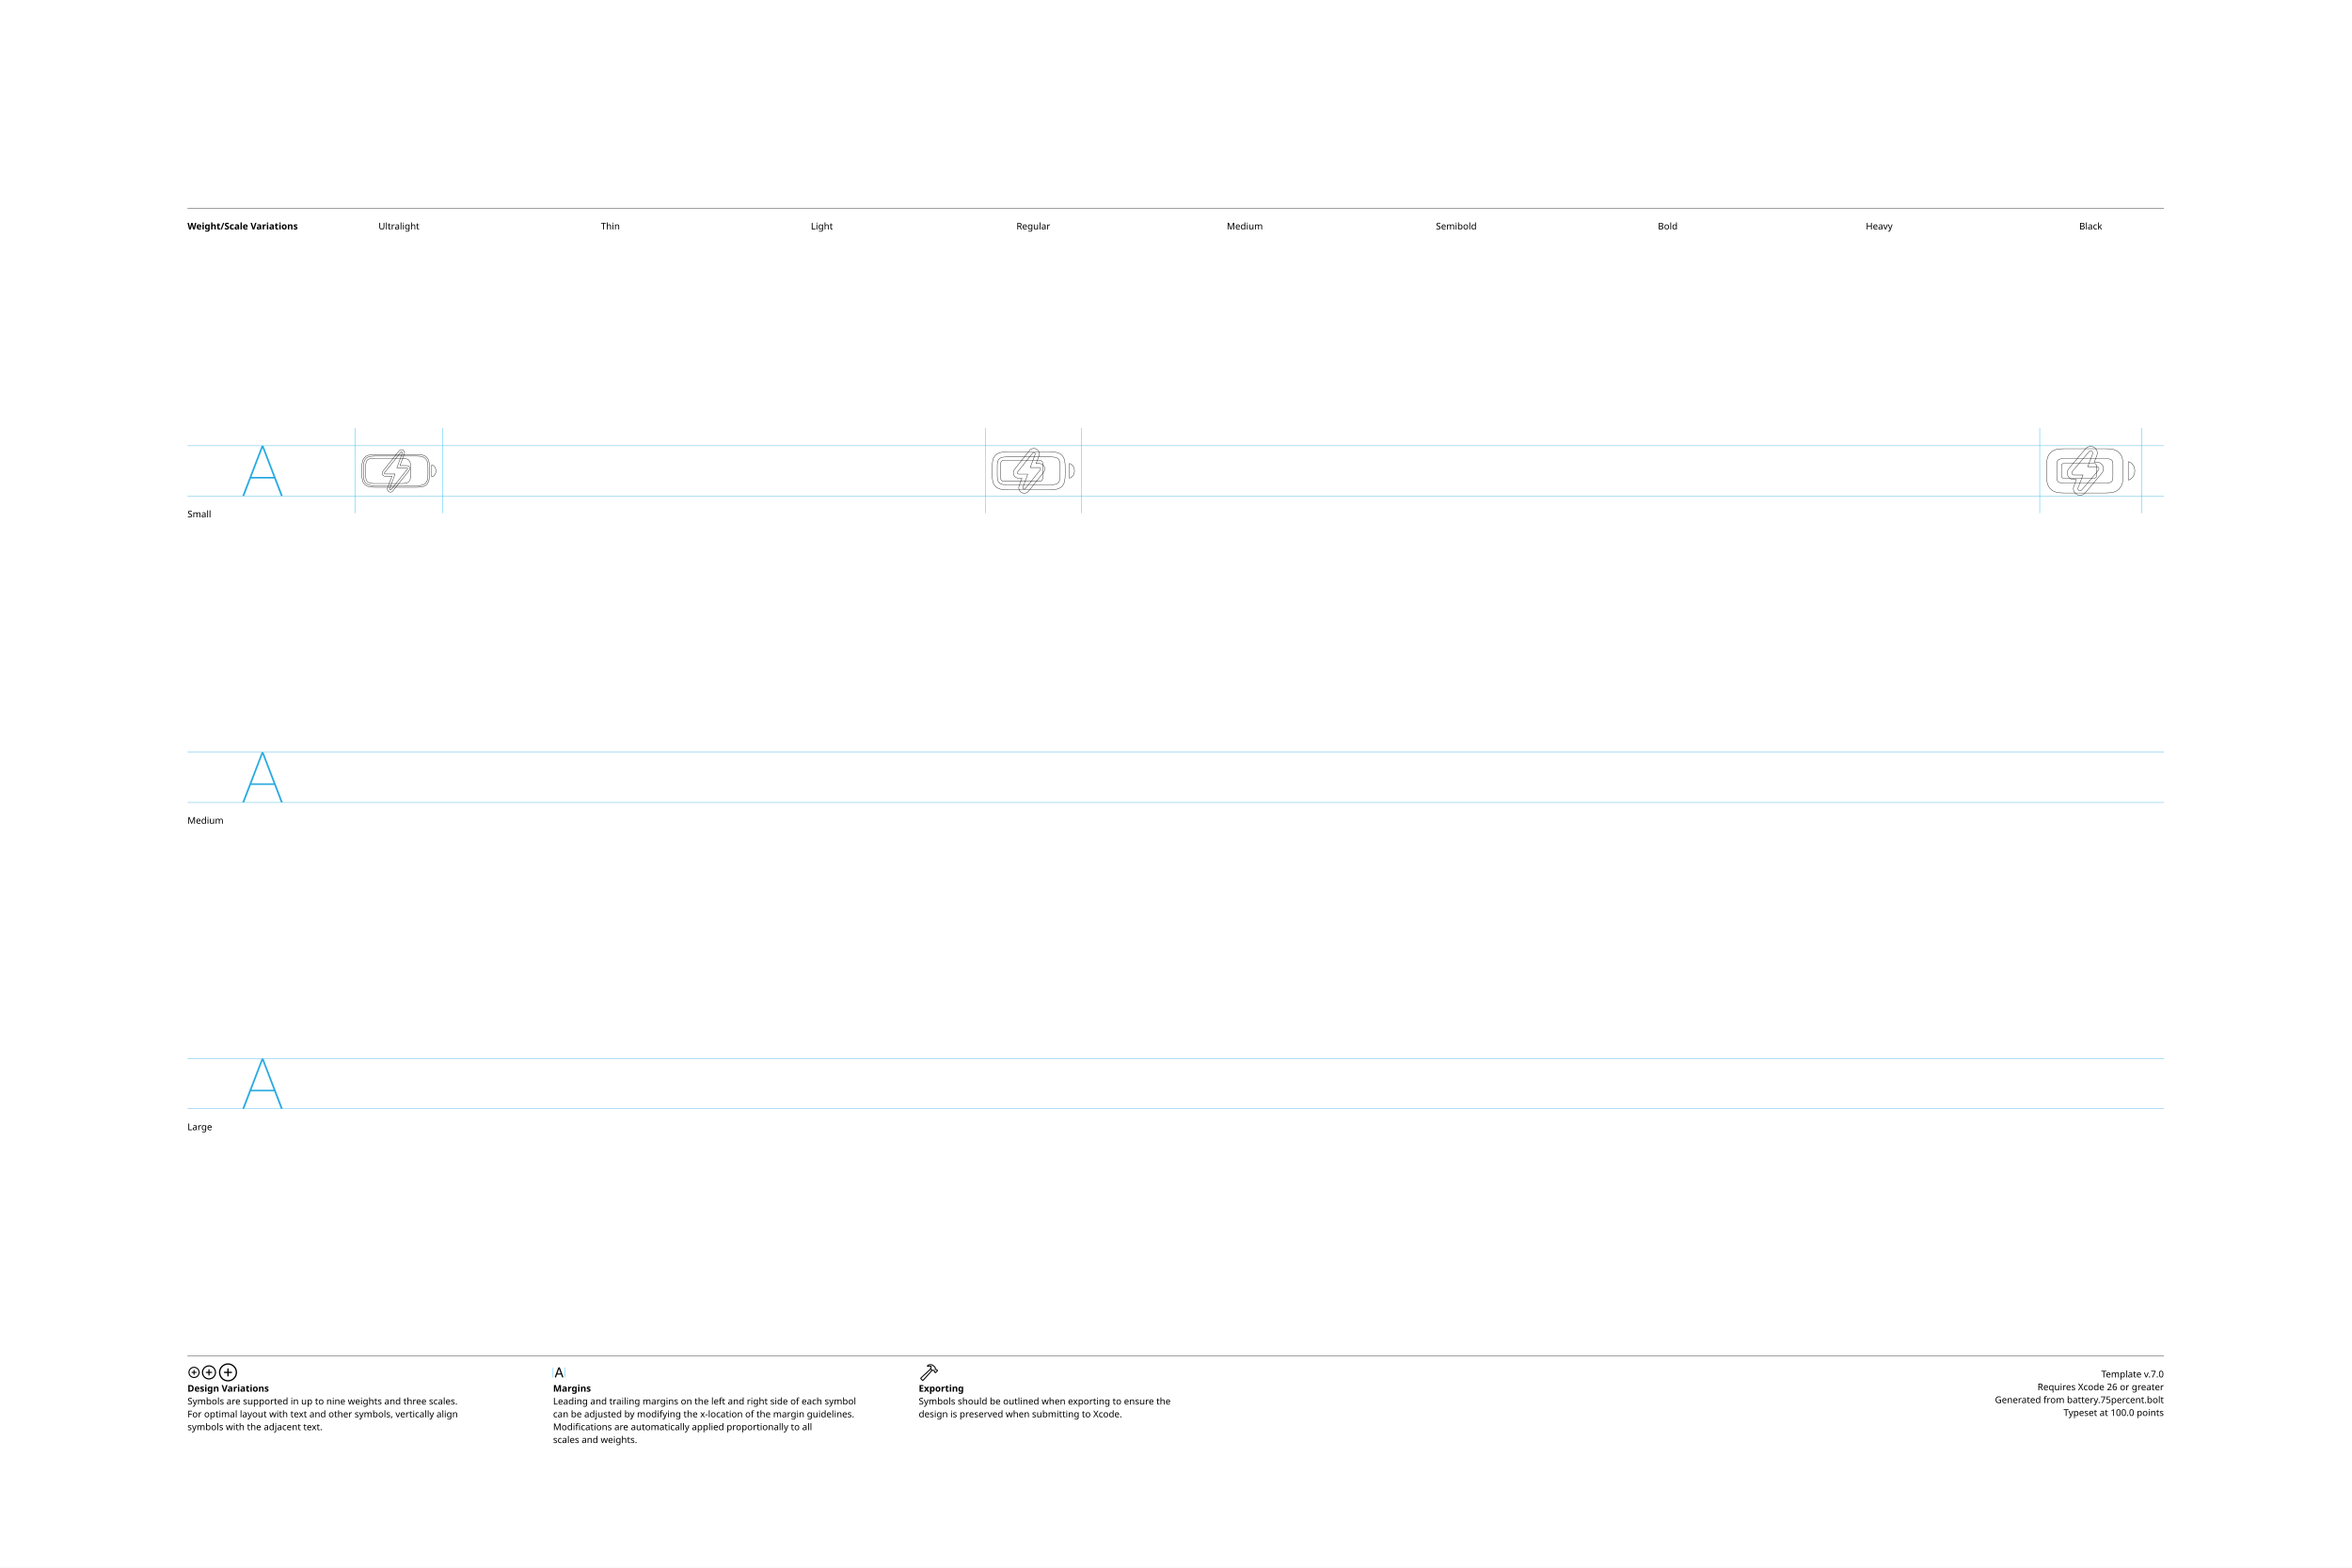
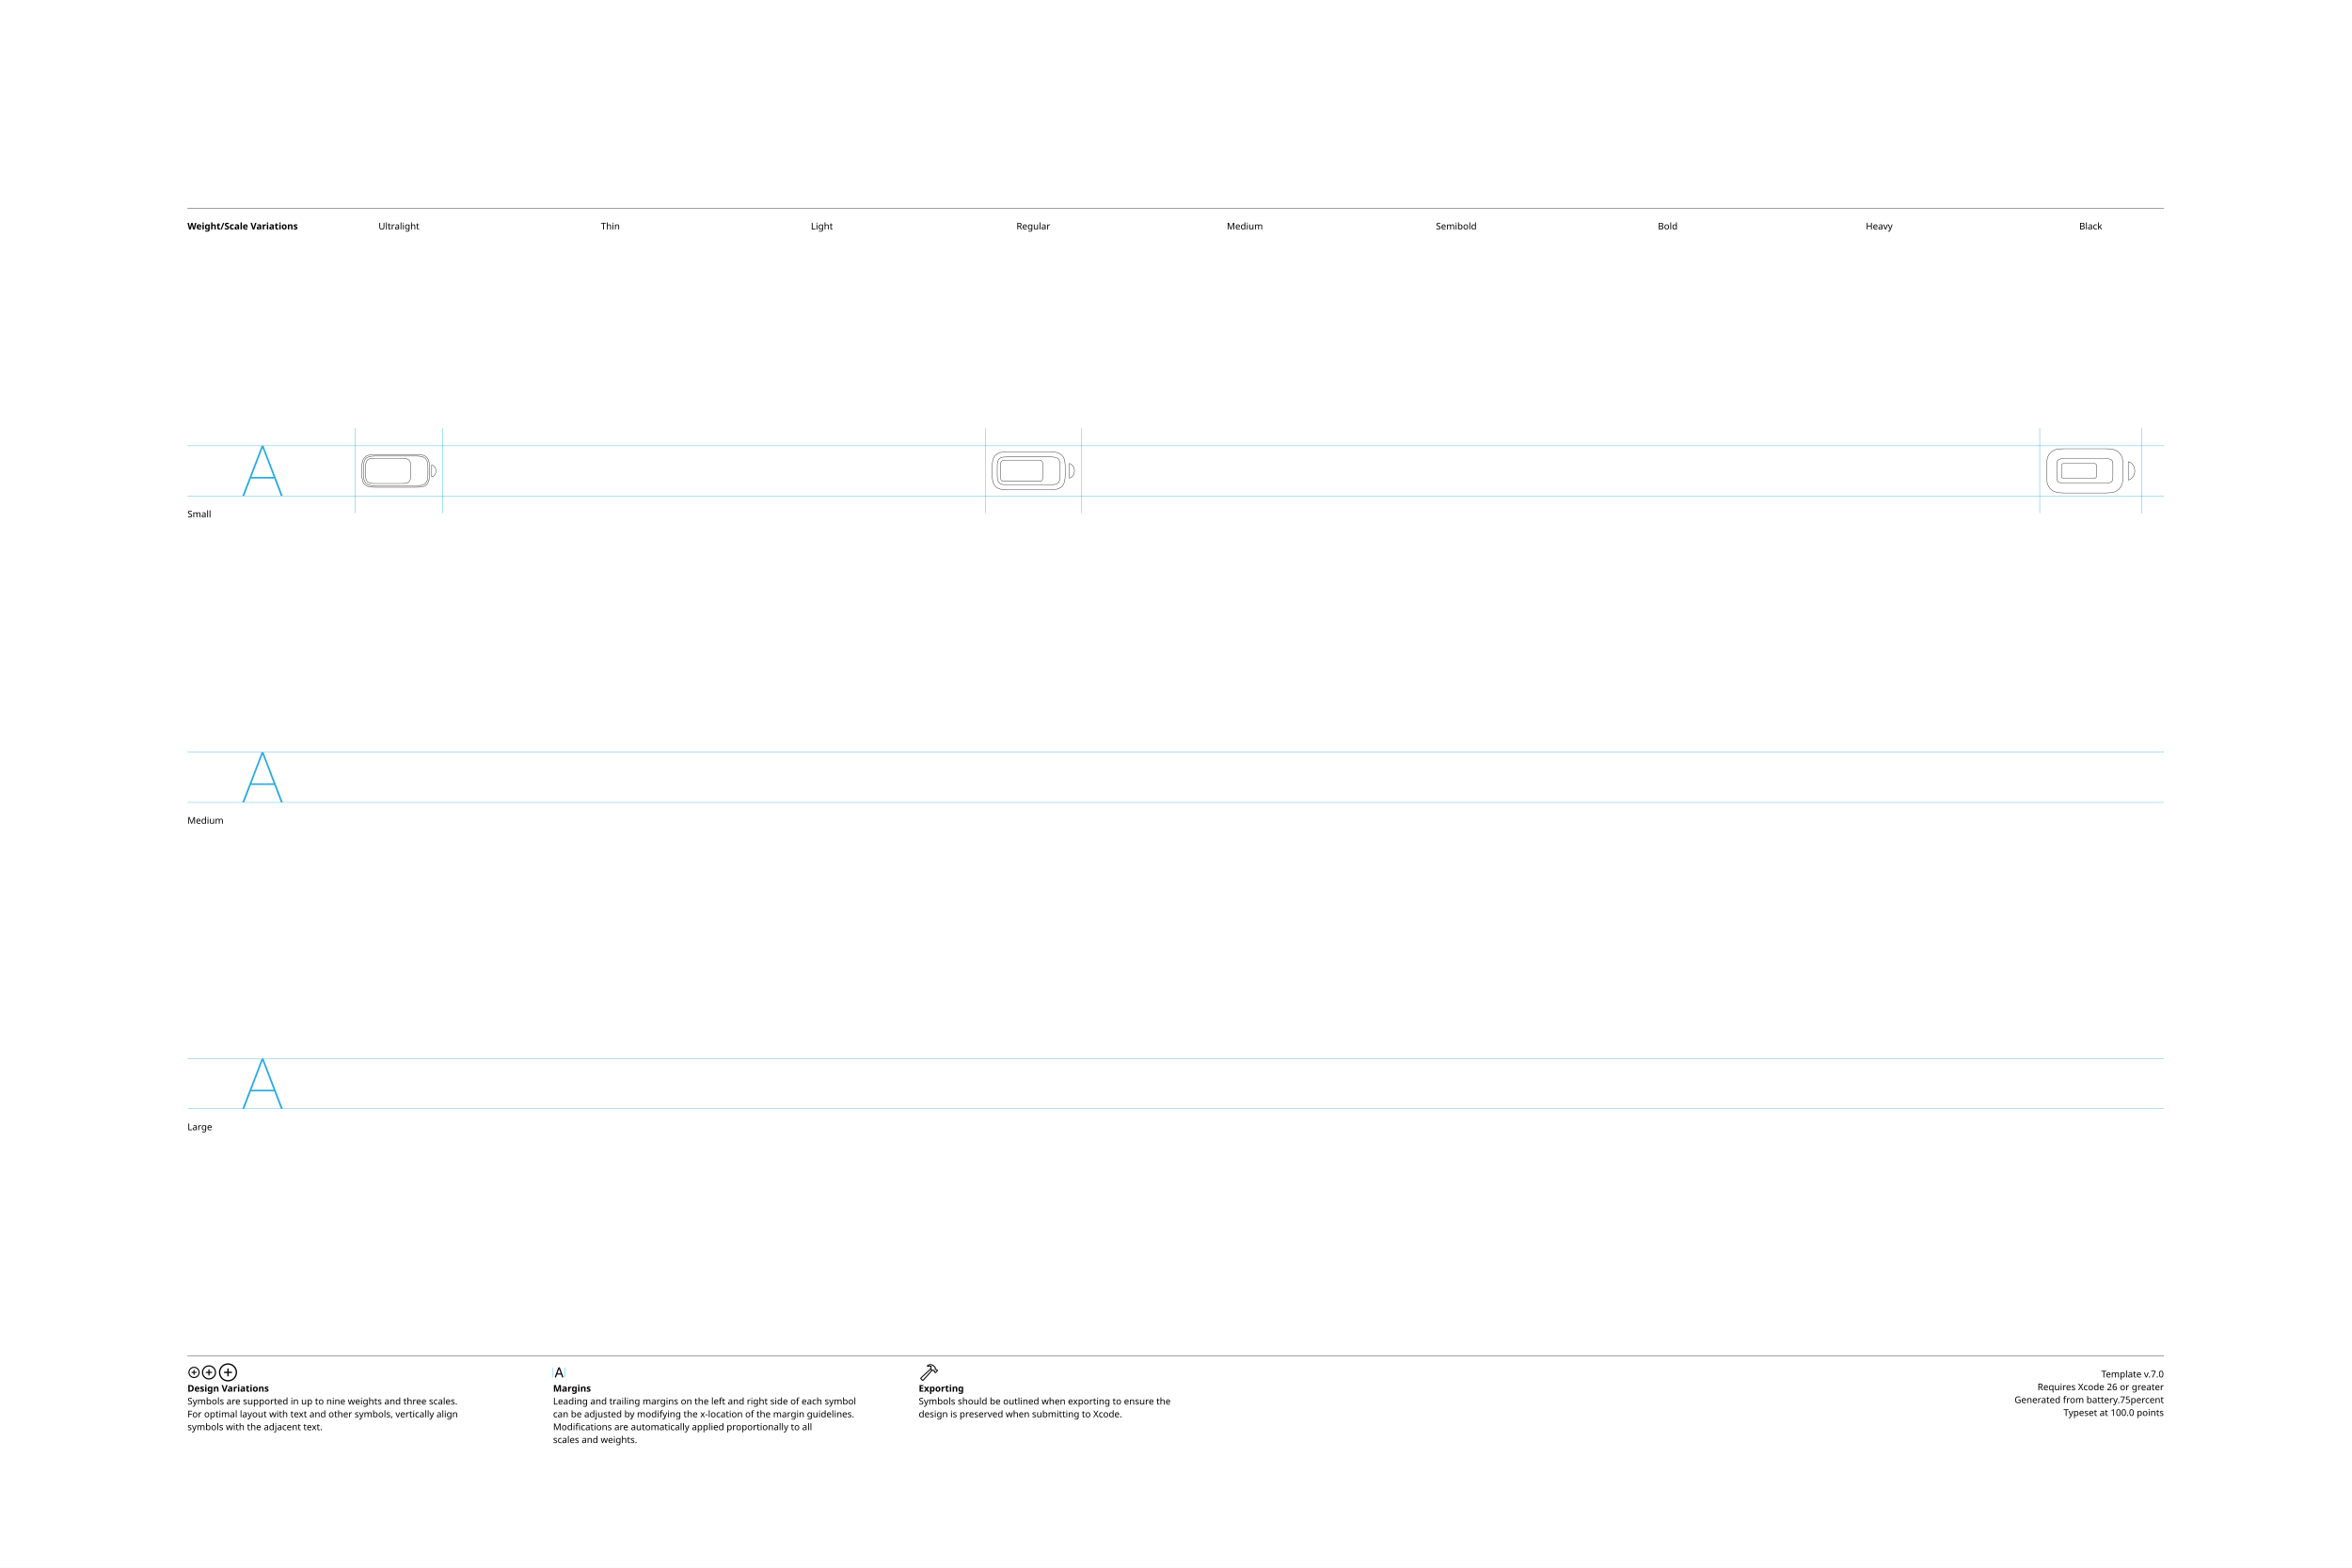
<svg xmlns="http://www.w3.org/2000/svg" version="1.1" viewBox="0 0 3300 2200">
  <style>.defaults {-sfsymbols-variable-value-mode:color;-sfsymbols-draw-reverses-motion-groups:true}

- .monochrome-0 {-sfsymbols-motion-group:1;-sfsymbols-layer-tags:d9070cdf32c0149}
- .monochrome-1 {-sfsymbols-motion-group:1;-sfsymbols-layer-tags:d9070cdf32c0149}
- .monochrome-2 {opacity:0.0;-sfsymbols-clear-behind:true;-sfsymbols-motion-group:0;-sfsymbols-layer-tags:d9070cdf32c0149}
- .monochrome-3 {-sfsymbols-motion-group:0;-sfsymbols-always-pulses:true;-sfsymbols-layer-tags:d9070cdf32c0149}
+ .monochrome-0 {-sfsymbols-motion-group:0;-sfsymbols-layer-tags:49047e079dfda439}
+ .monochrome-1 {-sfsymbols-motion-group:0;-sfsymbols-always-pulses:true;-sfsymbols-layer-tags:49047e079dfda439}

- .multicolor-0:secondaryLabelColor {-sfsymbols-motion-group:1;-sfsymbols-layer-tags:d9070cdf32c0149}
- .multicolor-1:systemGreenColor {-sfsymbols-motion-group:1;-sfsymbols-layer-tags:d9070cdf32c0149}
- .multicolor-2:tintColor {opacity:0.0;-sfsymbols-clear-behind:true;-sfsymbols-motion-group:0;-sfsymbols-layer-tags:d9070cdf32c0149}
- .multicolor-3:labelColor {-sfsymbols-motion-group:0;-sfsymbols-always-pulses:true;-sfsymbols-layer-tags:d9070cdf32c0149}
+ .multicolor-0:secondaryLabelColor {-sfsymbols-motion-group:0;-sfsymbols-layer-tags:49047e079dfda439}
+ .multicolor-1:systemGreenColor {-sfsymbols-motion-group:0;-sfsymbols-always-pulses:true;-sfsymbols-layer-tags:49047e079dfda439}

- .hierarchical-0:secondary {-sfsymbols-motion-group:1;-sfsymbols-layer-tags:d9070cdf32c0149}
- .hierarchical-1:tertiary {-sfsymbols-motion-group:1;-sfsymbols-layer-tags:d9070cdf32c0149}
- .hierarchical-2:primary {opacity:0.0;-sfsymbols-clear-behind:true;-sfsymbols-motion-group:0;-sfsymbols-layer-tags:d9070cdf32c0149}
- .hierarchical-3:primary {-sfsymbols-motion-group:0;-sfsymbols-always-pulses:true;-sfsymbols-layer-tags:d9070cdf32c0149}
+ .hierarchical-0:secondary {-sfsymbols-motion-group:0;-sfsymbols-layer-tags:49047e079dfda439}
+ .hierarchical-1:primary {-sfsymbols-motion-group:0;-sfsymbols-always-pulses:true;-sfsymbols-layer-tags:49047e079dfda439}

.SFSymbolsPreviewWireframe {fill:none;opacity:1.0;stroke:black;stroke-width:0.5}
</style>
  <g id="Notes">
    <rect height="2200" id="artboard" style="fill:white;opacity:1" width="3300" x="0" y="0" />
    <line style="fill:none;stroke:black;opacity:1;stroke-width:0.5;" x1="263" x2="3036" y1="292" y2="292" />
    <text style="stroke:none;fill:black;font-family:sans-serif;font-size:13;font-weight:bold;" transform="matrix(1 0 0 1 263 322)">Weight/Scale Variations</text>
    <text style="stroke:none;fill:black;font-family:sans-serif;font-size:13;text-anchor:middle;" transform="matrix(1 0 0 1 559.711 322)">Ultralight</text>
    <text style="stroke:none;fill:black;font-family:sans-serif;font-size:13;text-anchor:middle;" transform="matrix(1 0 0 1 856.422 322)">Thin</text>
    <text style="stroke:none;fill:black;font-family:sans-serif;font-size:13;text-anchor:middle;" transform="matrix(1 0 0 1 1153.13 322)">Light</text>
    <text style="stroke:none;fill:black;font-family:sans-serif;font-size:13;text-anchor:middle;" transform="matrix(1 0 0 1 1449.84 322)">Regular</text>
    <text style="stroke:none;fill:black;font-family:sans-serif;font-size:13;text-anchor:middle;" transform="matrix(1 0 0 1 1746.56 322)">Medium</text>
    <text style="stroke:none;fill:black;font-family:sans-serif;font-size:13;text-anchor:middle;" transform="matrix(1 0 0 1 2043.27 322)">Semibold</text>
    <text style="stroke:none;fill:black;font-family:sans-serif;font-size:13;text-anchor:middle;" transform="matrix(1 0 0 1 2339.98 322)">Bold</text>
    <text style="stroke:none;fill:black;font-family:sans-serif;font-size:13;text-anchor:middle;" transform="matrix(1 0 0 1 2636.69 322)">Heavy</text>
    <text style="stroke:none;fill:black;font-family:sans-serif;font-size:13;text-anchor:middle;" transform="matrix(1 0 0 1 2933.4 322)">Black</text>
    <line style="fill:none;stroke:black;opacity:1;stroke-width:0.5;" x1="263" x2="3036" y1="1903" y2="1903" />
    <g transform="matrix(0.2 0 0 0.2 263 1933)">
      <path d="m46.24 4.15c21.777 0 39.453-17.627 39.453-39.404s-17.676-39.404-39.453-39.404c-21.729 0-39.404 17.627-39.404 39.404s17.676 39.404 39.404 39.404Zm0-7.422c-17.676 0-31.934-14.307-31.934-31.982s14.258-31.982 31.934-31.982 31.982 14.307 31.982 31.982-14.307 31.982-31.982 31.982Zm3.613-17.773v-28.467c0-2.246-1.465-3.76-3.711-3.76-2.148 0-3.613 1.514-3.613 3.76v28.467c0 2.197 1.465 3.711 3.613 3.711 2.246 0 3.711-1.514 3.711-3.711Zm-17.822-10.596h28.418c2.197 0 3.711-1.465 3.711-3.613 0-2.197-1.514-3.711-3.711-3.711h-28.418c-2.246 0-3.76 1.514-3.76 3.711 0 2.148 1.514 3.613 3.76 3.613Z" />
    </g>
    <g transform="matrix(0.2 0 0 0.2 281.506 1933)">
      <path d="m58.545 14.551c27.49 0 49.805-22.314 49.805-49.805s-22.314-49.805-49.805-49.805-49.805 22.314-49.805 49.805 22.314 49.805 49.805 49.805Zm0-8.301c-22.949 0-41.504-18.555-41.504-41.504s18.555-41.504 41.504-41.504 41.504 18.555 41.504 41.504-18.555 41.504-41.504 41.504Zm4.053-23.096v-36.914c0-2.49-1.709-4.199-4.15-4.199-2.393 0-4.053 1.709-4.053 4.199v36.914c0 2.441 1.66 4.15 4.053 4.15 2.441 0 4.15-1.66 4.15-4.15Zm-22.559-14.404h36.963c2.441 0 4.15-1.611 4.15-4.004 0-2.441-1.709-4.15-4.15-4.15h-36.963c-2.49 0-4.15 1.709-4.15 4.15 0 2.393 1.66 4.004 4.15 4.004Z" />
    </g>
    <g transform="matrix(0.2 0 0 0.2 304.924 1933)">
      <path d="m74.853 28.32c35.107 0 63.623-28.467 63.623-63.574s-28.516-63.623-63.623-63.623-63.574 28.516-63.574 63.623 28.467 63.574 63.574 63.574Zm0-9.082c-30.127 0-54.492-24.365-54.492-54.492s24.365-54.492 54.492-54.492 54.492 24.365 54.492 54.492-24.365 54.492-54.492 54.492Zm4.443-30.322v-48.486c0-2.734-1.855-4.639-4.541-4.639-2.588 0-4.443 1.904-4.443 4.639v48.486c0 2.686 1.855 4.59 4.443 4.59 2.686 0 4.541-1.855 4.541-4.59Zm-28.711-19.775h48.486c2.686 0 4.59-1.807 4.59-4.395 0-2.734-1.855-4.59-4.59-4.59h-48.486c-2.734 0-4.59 1.855-4.59 4.59 0 2.588 1.855 4.395 4.59 4.395Z" />
    </g>
    <text style="stroke:none;fill:black;font-family:sans-serif;font-size:13;font-weight:bold;" transform="matrix(1 0 0 1 263 1953)">Design Variations</text>
    <text style="stroke:none;fill:black;font-family:sans-serif;font-size:13;" transform="matrix(1 0 0 1 263 1971)">Symbols are supported in up to nine weights and three scales.</text>
    <text style="stroke:none;fill:black;font-family:sans-serif;font-size:13;" transform="matrix(1 0 0 1 263 1989)">For optimal layout with text and other symbols, vertically align</text>
    <text style="stroke:none;fill:black;font-family:sans-serif;font-size:13;" transform="matrix(1 0 0 1 263 2007)">symbols with the adjacent text.</text>
    <line style="fill:none;stroke:#00AEEF;stroke-width:0.5;opacity:1.0;" x1="776" x2="776" y1="1919" y2="1933" />
    <g transform="matrix(0.2 0 0 0.2 776 1933)">
      <path d="m16.553 0.781c2.588 0 3.857-0.977 4.785-3.711l20.557-57.52h0.244l20.605 57.52c0.928 2.734 2.197 3.711 4.736 3.711 2.588 0 4.248-1.562 4.248-4.004 0-0.83-0.146-1.611-0.537-2.637l-22.9-60.986c-1.123-2.979-3.125-4.492-6.25-4.492-3.027 0-5.078 1.465-6.152 4.443l-22.9 61.084c-0.391 1.025-0.537 1.807-0.537 2.637 0 2.441 1.562 3.955 4.102 3.955Zm10.205-20.947h30.664c2.002 0 3.662-1.66 3.662-3.662 0-2.051-1.66-3.662-3.662-3.662h-30.664c-2.002 0-3.662 1.611-3.662 3.662 0 2.002 1.66 3.662 3.662 3.662Z" />
    </g>
    <line style="fill:none;stroke:#00AEEF;stroke-width:0.5;opacity:1.0;" x1="792.836" x2="792.836" y1="1919" y2="1933" />
    <text style="stroke:none;fill:black;font-family:sans-serif;font-size:13;font-weight:bold;" transform="matrix(1 0 0 1 776 1953)">Margins</text>
    <text style="stroke:none;fill:black;font-family:sans-serif;font-size:13;" transform="matrix(1 0 0 1 776 1971)">Leading and trailing margins on the left and right side of each symbol</text>
    <text style="stroke:none;fill:black;font-family:sans-serif;font-size:13;" transform="matrix(1 0 0 1 776 1989)">can be adjusted by modifying the x-location of the margin guidelines.</text>
    <text style="stroke:none;fill:black;font-family:sans-serif;font-size:13;" transform="matrix(1 0 0 1 776 2007)">Modifications are automatically applied proportionally to all</text>
    <text style="stroke:none;fill:black;font-family:sans-serif;font-size:13;" transform="matrix(1 0 0 1 776 2025)">scales and weights.</text>
    <g transform="matrix(0.2 0 0 0.2 1289 1933)">
      <path d="m14.209 13.135 7.861 7.861c4.297 4.395 9.326 4.102 13.867-1.025l60.693-68.213-4.883-4.883-60.254 67.676c-1.807 1.953-3.467 2.441-5.811 0.098l-5.176-5.127c-2.295-2.295-1.807-3.955 0.195-5.811l67.481-62.158-4.883-4.834-68.066 62.598c-4.98 4.59-5.322 9.473-1.025 13.818Zm44.873-97.461c-2.051 2.002-2.246 4.883-1.074 6.787 1.123 1.807 3.467 3.027 6.592 2.246 5.859-1.66 12.598-2.393 18.896 0.928l-2.686 7.129c-1.611 4.004-0.732 6.885 1.709 9.424l10.254 10.303c2.344 2.393 4.541 2.441 7.08 1.953l4.443-0.732 2.588 2.539-0.195 2.246c-0.098 2.295 0.537 4.297 2.783 6.494l3.369 3.32c2.295 2.295 5.518 2.49 7.812 0.195l12.988-13.037c2.295-2.344 2.148-5.371-0.195-7.666l-3.418-3.418c-2.197-2.197-4.053-3.027-6.348-2.881l-2.344 0.244-2.441-2.441 1.025-4.688c0.635-2.734-0.244-4.98-2.881-7.617l-11.279-11.182c-12.94-12.842-35.596-11.035-46.68-0.146Zm7.08 2.051c8.789-6.396 25.977-5.664 33.691 1.953l12.305 12.207c1.025 1.025 1.221 1.807 0.928 3.32l-1.465 6.641 6.738 6.689 4.395-0.244c1.123-0.049 1.514 0.049 2.344 0.879l2.539 2.49-10.84 10.84-2.49-2.49c-0.83-0.879-0.977-1.221-0.928-2.393l0.293-4.346-6.689-6.738-6.836 1.172c-1.416 0.293-2.051 0.195-3.174-0.879l-8.936-8.887c-1.074-1.025-1.172-1.709-0.488-3.369l4.59-11.475c-6.104-6.348-17.041-7.52-25.586-4.59-0.684 0.244-0.928-0.391-0.391-0.781Z" />
    </g>
    <text style="stroke:none;fill:black;font-family:sans-serif;font-size:13;font-weight:bold;" transform="matrix(1 0 0 1 1289 1953)">Exporting</text>
    <text style="stroke:none;fill:black;font-family:sans-serif;font-size:13;" transform="matrix(1 0 0 1 1289 1971)">Symbols should be outlined when exporting to ensure the</text>
    <text style="stroke:none;fill:black;font-family:sans-serif;font-size:13;" transform="matrix(1 0 0 1 1289 1989)">design is preserved when submitting to Xcode.</text>
    <text id="template-version" style="stroke:none;fill:black;font-family:sans-serif;font-size:13;text-anchor:end;" transform="matrix(1 0 0 1 3036 1933)">Template v.7.0</text>
    <text style="stroke:none;fill:black;font-family:sans-serif;font-size:13;text-anchor:end;" transform="matrix(1 0 0 1 3036 1951)">Requires Xcode 26 or greater</text>
-     <text id="descriptive-name" style="stroke:none;fill:black;font-family:sans-serif;font-size:13;text-anchor:end;" transform="matrix(1 0 0 1 3036 1969)">Generated from battery.75percent.bolt</text>
+     <text id="descriptive-name" style="stroke:none;fill:black;font-family:sans-serif;font-size:13;text-anchor:end;" transform="matrix(1 0 0 1 3036 1969)">Generated from battery.75percent</text>
    <text style="stroke:none;fill:black;font-family:sans-serif;font-size:13;text-anchor:end;" transform="matrix(1 0 0 1 3036 1987)">Typeset at 100.0 points</text>
    <text style="stroke:none;fill:black;font-family:sans-serif;font-size:13;" transform="matrix(1 0 0 1 263 726)">Small</text>
    <text style="stroke:none;fill:black;font-family:sans-serif;font-size:13;" transform="matrix(1 0 0 1 263 1156)">Medium</text>
    <text style="stroke:none;fill:black;font-family:sans-serif;font-size:13;" transform="matrix(1 0 0 1 263 1586)">Large</text>
  </g>
  <g id="Guides">
    <g id="H-reference" style="fill:#27AAE1;stroke:none;" transform="matrix(1 0 0 1 339 696)">
      <path d="M0.994 0L3.638 0L29.328-67.132L30.03-67.132L30.03-70.459L28.123-70.459ZM11.688-24.48L46.981-24.48L46.231-26.729L12.438-26.729ZM55.12 0L57.764 0L30.638-70.459L29.433-70.459L29.433-67.132Z" />
    </g>
    <line id="Baseline-S" style="fill:none;stroke:#27AAE1;opacity:1;stroke-width:0.5;" x1="263" x2="3036" y1="696" y2="696" />
    <line id="Capline-S" style="fill:none;stroke:#27AAE1;opacity:1;stroke-width:0.5;" x1="263" x2="3036" y1="625.541" y2="625.541" />
    <g id="H-reference" style="fill:#27AAE1;stroke:none;" transform="matrix(1 0 0 1 339 1126)">
      <path d="M0.994 0L3.638 0L29.328-67.132L30.03-67.132L30.03-70.459L28.123-70.459ZM11.688-24.48L46.981-24.48L46.231-26.729L12.438-26.729ZM55.12 0L57.764 0L30.638-70.459L29.433-70.459L29.433-67.132Z" />
    </g>
    <line id="Baseline-M" style="fill:none;stroke:#27AAE1;opacity:1;stroke-width:0.5;" x1="263" x2="3036" y1="1126" y2="1126" />
    <line id="Capline-M" style="fill:none;stroke:#27AAE1;opacity:1;stroke-width:0.5;" x1="263" x2="3036" y1="1055.54" y2="1055.54" />
    <g id="H-reference" style="fill:#27AAE1;stroke:none;" transform="matrix(1 0 0 1 339 1556)">
      <path d="M0.994 0L3.638 0L29.328-67.132L30.03-67.132L30.03-70.459L28.123-70.459ZM11.688-24.48L46.981-24.48L46.231-26.729L12.438-26.729ZM55.12 0L57.764 0L30.638-70.459L29.433-70.459L29.433-67.132Z" />
    </g>
    <line id="Baseline-L" style="fill:none;stroke:#27AAE1;opacity:1;stroke-width:0.5;" x1="263" x2="3036" y1="1556" y2="1556" />
    <line id="Capline-L" style="fill:none;stroke:#27AAE1;opacity:1;stroke-width:0.5;" x1="263" x2="3036" y1="1485.54" y2="1485.54" />
    <line id="right-margin-Black-S" style="fill:none;stroke:#00AEEF;stroke-width:0.5;opacity:1.0;" x1="3004.98" x2="3004.98" y1="600.785" y2="720.121" />
    <line id="left-margin-Black-S" style="fill:none;stroke:#00AEEF;stroke-width:0.5;opacity:1.0;" x1="2861.82" x2="2861.82" y1="600.785" y2="720.121" />
    <line id="right-margin-Regular-S" style="fill:none;stroke:#00AEEF;stroke-width:0.5;opacity:1.0;" x1="1517.28" x2="1517.28" y1="600.785" y2="720.121" />
    <line id="left-margin-Regular-S" style="fill:none;stroke:#00AEEF;stroke-width:0.5;opacity:1.0;" x1="1382.41" x2="1382.41" y1="600.785" y2="720.121" />
    <line id="right-margin-Ultralight-S" style="fill:none;stroke:#00AEEF;stroke-width:0.5;opacity:1.0;" x1="621.421" x2="621.421" y1="600.785" y2="720.121" />
    <line id="left-margin-Ultralight-S" style="fill:none;stroke:#00AEEF;stroke-width:0.5;opacity:1.0;" x1="498.001" x2="498.001" y1="600.785" y2="720.121" />
  </g>
  <g id="Symbols">
    <g id="Black-S" transform="matrix(1 0 0 1 2861.82 696)">
-       <path class="monochrome-0 multicolor-0:secondaryLabelColor hierarchical-0:secondary SFSymbolsPreviewWireframe" d="M33.69-4.199L92.97-4.199C102.1-4.199 107.32-5.713 111.38-9.766C115.43-13.818 116.9-18.896 116.9-28.125L116.9-42.383C116.9-51.611 115.43-56.738 111.38-60.742C107.28-64.795 102.1-66.309 92.97-66.309L33.69-66.309C24.56-66.309 19.34-64.795 15.28-60.742C11.23-56.689 9.77-51.611 9.77-42.383L9.77-28.125C9.77-18.896 11.23-13.769 15.28-9.766C19.38-5.713 24.56-4.199 33.69-4.199ZM32.62-18.359C28.47-18.359 26.9-18.994 25.68-20.166C24.46-21.338 23.93-22.852 23.93-27.051L23.93-43.457C23.93-47.656 24.51-49.121 25.68-50.342C26.86-51.562 28.47-52.148 32.62-52.148L94.04-52.148C98.19-52.148 99.76-51.514 100.98-50.342C102.2-49.17 102.73-47.656 102.73-43.457L102.73-27.051C102.73-22.852 102.15-21.387 100.98-20.166C99.8-18.945 98.19-18.359 94.04-18.359L32.62-18.359ZM124.22-22.461C128.13-22.705 133.4-27.734 133.4-35.254C133.4-42.773 128.13-47.803 124.22-48.047L124.22-22.461Z" />
-       <path class="monochrome-1 multicolor-1:systemGreenColor hierarchical-1:tertiary SFSymbolsPreviewWireframe" d="M33.84-24.951L76.21-24.951C77.38-24.951 78.16-25.146 78.75-25.732C79.33-26.318 79.68-27.1 79.68-28.271L79.68-42.236C79.68-43.408 79.33-44.189 78.75-44.775C78.16-45.361 77.38-45.557 76.21-45.557L33.84-45.557C32.67-45.557 31.88-45.361 31.3-44.775C30.71-44.189 30.52-43.408 30.52-42.236L30.52-28.271C30.52-27.1 30.71-26.318 31.3-25.732C31.88-25.146 32.67-24.951 33.84-24.951Z" />
-       <path class="monochrome-2 multicolor-2:tintColor hierarchical-2:primary SFSymbolsPreviewWireframe" d="M38.62-32.227C38.62-27.148 42.77-23.047 47.95-23.047L51.51-23.047L48.05-14.111C43.99-3.613 56.93 3.857 64.16-4.687L87.11-31.885C88.57-33.643 89.5-35.937 89.5-38.281C89.5-43.359 85.35-47.461 80.18-47.461L76.61-47.461L80.08-56.396C84.13-66.894 71.19-74.365 63.96-65.82L41.02-38.623C39.55-36.865 38.62-34.57 38.62-32.227Z" />
-       <path class="monochrome-3 multicolor-3:labelColor hierarchical-3:primary SFSymbolsPreviewWireframe" d="M44.97-32.227C44.97-30.664 46.29-29.394 47.95-29.394L60.79-29.394L53.96-11.816C52.49-8.008 56.69-5.664 59.33-8.789L82.28-35.986C82.81-36.621 83.15-37.451 83.15-38.281C83.15-39.844 81.84-41.113 80.18-41.113L67.33-41.113L74.17-58.691C75.63-62.5 71.44-64.844 68.8-61.719L45.85-34.521C45.31-33.887 44.97-33.057 44.97-32.227Z" />
+       <path class="monochrome-0 multicolor-0:secondaryLabelColor hierarchical-0:secondary SFSymbolsPreviewWireframe" d="M33.691-4.199L92.969-4.199C102.1-4.199 107.324-5.713 111.377-9.766C115.43-13.818 116.895-18.896 116.895-28.125L116.895-42.383C116.895-51.611 115.43-56.738 111.377-60.742C107.275-64.795 102.1-66.309 92.969-66.309L33.691-66.309C24.561-66.309 19.336-64.795 15.283-60.742C11.23-56.69 9.766-51.611 9.766-42.383L9.766-28.125C9.766-18.896 11.23-13.77 15.283-9.766C19.385-5.713 24.561-4.199 33.691-4.199ZM32.617-18.359C28.467-18.359 26.904-18.994 25.684-20.166C24.463-21.338 23.926-22.852 23.926-27.051L23.926-43.457C23.926-47.656 24.512-49.121 25.684-50.342C26.855-51.562 28.467-52.148 32.617-52.148L94.043-52.148C98.193-52.148 99.756-51.514 100.977-50.342C102.197-49.17 102.734-47.656 102.734-43.457L102.734-27.051C102.734-22.852 102.148-21.387 100.977-20.166C99.805-18.945 98.193-18.359 94.043-18.359ZM124.219-22.461C128.125-22.705 133.398-27.734 133.398-35.254C133.398-42.773 128.125-47.803 124.219-48.047Z" />
+       <path class="monochrome-1 multicolor-1:systemGreenColor hierarchical-1:primary SFSymbolsPreviewWireframe" d="M33.838-24.951L76.416-24.951C77.588-24.951 78.369-25.146 78.955-25.732C79.541-26.318 79.736-27.1 79.736-28.271L79.736-42.236C79.736-43.408 79.541-44.19 78.955-44.775C78.369-45.361 77.588-45.557 76.416-45.557L33.838-45.557C32.666-45.557 31.885-45.361 31.299-44.775C30.713-44.19 30.518-43.408 30.518-42.236L30.518-28.271C30.518-27.1 30.713-26.318 31.299-25.732C31.885-25.146 32.666-24.951 33.838-24.951Z" />
    </g>
    <g id="Regular-S" transform="matrix(1 0 0 1 1382.41 696)">
-       <path class="monochrome-0 multicolor-0:secondaryLabelColor hierarchical-0:secondary SFSymbolsPreviewWireframe" d="M30.62-8.691L91.21-8.691C97.51-8.691 103.32-9.229 107.47-13.33C111.57-17.481 112.06-23.291 112.06-29.541L112.06-40.967C112.06-47.217 111.57-53.027 107.47-57.129C103.32-61.279 97.51-61.816 91.21-61.816L30.62-61.816C24.37-61.816 18.51-61.279 14.36-57.129C10.25-53.027 9.77-47.217 9.77-40.967L9.77-29.541C9.77-23.291 10.25-17.481 14.36-13.33C18.51-9.229 24.32-8.691 30.62-8.691ZM29.54-15.723C25.98-15.723 21.78-16.162 19.48-18.457C17.19-20.752 16.8-24.902 16.8-28.467L16.8-41.992C16.8-45.606 17.19-49.707 19.48-52.051C21.78-54.346 25.98-54.736 29.59-54.736L92.29-54.736C95.85-54.736 100.05-54.346 102.34-52.051C104.64-49.707 105.03-45.606 105.03-41.992L105.03-28.467C105.03-24.902 104.64-20.752 102.34-18.457C100.05-16.162 95.85-15.723 92.29-15.723L29.54-15.723ZM117.77-25C120.9-25.195 125.1-29.199 125.1-35.254C125.1-41.309 120.9-45.313 117.77-45.508L117.77-25Z" />
-       <path class="monochrome-1 multicolor-1:systemGreenColor hierarchical-1:tertiary SFSymbolsPreviewWireframe" d="M27.1-20.508L74.97-20.508C77.12-20.508 78.34-20.801 79.22-21.729C80.15-22.656 80.59-23.877 80.59-25.977L80.59-44.531C80.59-46.631 80.15-47.852 79.27-48.779C78.34-49.707 77.07-49.951 74.97-49.951L27.1-49.951C25-49.951 23.73-49.707 22.85-48.779C21.92-47.852 21.58-46.631 21.58-44.482L21.58-25.977C21.58-23.877 21.92-22.656 22.85-21.729C23.78-20.801 25-20.508 27.1-20.508Z" />
-       <path class="monochrome-2 multicolor-2:tintColor hierarchical-2:primary SFSymbolsPreviewWireframe" d="M39.36-32.471C39.36-28.272 42.77-24.951 46.92-24.951L51.46-24.951L47.56-14.453C44.38-5.859 55.27 0.098 60.94-6.982L81.59-32.959C82.76-34.424 83.45-36.133 83.45-38.037C83.45-42.188 80.03-45.508 75.83-45.508L71.34-45.508L75.24-56.055C78.42-64.648 67.53-70.606 61.87-63.525L41.21-37.549C40.04-36.084 39.36-34.375 39.36-32.471Z" />
-       <path class="monochrome-3 multicolor-3:labelColor hierarchical-3:primary SFSymbolsPreviewWireframe" d="M44.97-32.471C44.97-31.445 45.85-30.664 46.92-30.664L59.62-30.664L52.88-12.5C51.9-9.863 54.74-8.447 56.4-10.547L77.05-36.426C77.44-36.963 77.69-37.5 77.69-38.037C77.69-39.063 76.86-39.844 75.78-39.844L63.09-39.844L69.82-57.959C70.8-60.596 67.97-62.061 66.31-59.961L45.65-34.082C45.26-33.545 44.97-33.008 44.97-32.471Z" />
+       <path class="monochrome-0 multicolor-0:secondaryLabelColor hierarchical-0:secondary SFSymbolsPreviewWireframe" d="M30.615-8.691L91.211-8.691C97.51-8.691 103.32-9.229 107.471-13.33C111.572-17.48 112.061-23.291 112.061-29.541L112.061-40.967C112.061-47.217 111.572-53.027 107.471-57.129C103.32-61.279 97.51-61.816 91.211-61.816L30.615-61.816C24.365-61.816 18.506-61.279 14.355-57.129C10.254-53.027 9.766-47.217 9.766-40.967L9.766-29.541C9.766-23.291 10.254-17.48 14.355-13.33C18.506-9.229 24.316-8.691 30.615-8.691ZM29.541-15.723C25.977-15.723 21.777-16.162 19.482-18.457C17.188-20.752 16.797-24.902 16.797-28.467L16.797-41.992C16.797-45.605 17.188-49.707 19.482-52.051C21.777-54.346 25.977-54.736 29.59-54.736L92.285-54.736C95.85-54.736 100.049-54.346 102.344-52.051C104.639-49.707 105.029-45.605 105.029-41.992L105.029-28.467C105.029-24.902 104.639-20.752 102.344-18.457C100.049-16.162 95.85-15.723 92.285-15.723ZM117.773-25C120.898-25.195 125.098-29.199 125.098-35.254C125.098-41.309 120.898-45.312 117.773-45.508Z" />
+       <path class="monochrome-1 multicolor-1:systemGreenColor hierarchical-1:primary SFSymbolsPreviewWireframe" d="M27.1-20.508L75.049-20.508C77.197-20.508 78.418-20.801 79.346-21.729C80.273-22.656 80.566-23.877 80.566-25.977L80.566-44.531C80.566-46.631 80.273-47.852 79.346-48.779C78.418-49.707 77.197-49.951 75.049-49.951L27.1-49.951C25-49.951 23.73-49.707 22.852-48.779C21.924-47.852 21.582-46.631 21.582-44.482L21.582-25.977C21.582-23.877 21.924-22.656 22.852-21.729C23.779-20.801 25-20.508 27.1-20.508Z" />
    </g>
    <g id="Ultralight-S" transform="matrix(1 0 0 1 498.001 696)">
-       <path class="monochrome-0 multicolor-0:secondaryLabelColor hierarchical-0:secondary SFSymbolsPreviewWireframe" d="M28.163-12.233L86.261-12.233C93.877-12.233 97.826-13.27 100.75-16.145C103.626-19.07 104.613-22.928 104.613-30.631L104.613-39.695C104.613-47.398 103.626-51.302 100.75-54.177C97.78-57.056 93.877-58.093 86.261-58.093L27.709-58.093C20.596-58.093 16.599-57.011 13.72-54.132C10.799-51.211 9.766-47.308 9.766-40.195L9.766-30.631C9.766-22.928 10.753-19.024 13.674-16.145C16.599-13.27 20.502-12.233 28.163-12.233ZM27.18-14.406C21.663-14.406 17.736-15.481 15.35-17.867C12.964-20.252 11.983-24.085 11.983-29.647L11.983-40.221C11.983-46.15 12.964-50.116 15.305-52.505C17.691-54.936 21.754-55.917 27.637-55.917L87.245-55.917C92.762-55.917 96.643-54.845 99.029-52.459C101.415-50.07 102.441-46.241 102.441-40.675L102.441-29.647C102.441-24.085 101.369-20.252 99.029-17.867C96.643-15.436 92.762-14.406 87.245-14.406L27.18-14.406ZM107.692-26.862C110.227-27.012 113.654-30.289 113.654-35.163C113.654-40.037 110.227-43.314 107.692-43.464L107.692-26.862Z" />
-       <path class="monochrome-1 multicolor-1:systemGreenColor hierarchical-1:tertiary SFSymbolsPreviewWireframe" d="M27.054-17.465L65.999-17.465C70.963-17.465 73.909-18.258 75.56-19.957C77.26-21.703 78.219-24.649 78.219-29.518L78.219-40.808C78.219-45.768 77.26-48.623 75.609-50.369C73.909-52.023 70.869-52.857 65.999-52.857L27.508-52.857C22.185-52.857 19.099-52.068 17.448-50.414C15.794-48.669 14.998-45.632 14.998-40.35L14.998-29.518C14.998-24.558 15.794-21.703 17.448-19.957C19.193-18.303 22.23-17.465 27.054-17.465Z" />
-       <path class="monochrome-2 multicolor-2:tintColor hierarchical-2:primary SFSymbolsPreviewWireframe" d="M38.129-31.79C38.129-29.497 40.003-27.721 42.337-27.721L51.919-27.721L45.833-11.365C44.067-6.45 49.961-3.126 53.263-7.119L75.825-35.502C76.633-36.513 76.999-37.586 76.999-38.537C76.999-40.825 75.17-42.602 72.833-42.602L63.21-42.602L69.296-58.961C71.062-63.876 65.168-67.2 61.865-63.207L39.304-34.824C38.495-33.813 38.129-32.74 38.129-31.79Z" />
-       <path class="monochrome-3 multicolor-3:labelColor hierarchical-3:primary SFSymbolsPreviewWireframe" d="M41.202-31.79C41.202-31.173 41.672-30.8 42.337-30.8L56.304-30.8L48.703-10.275C48.09-8.592 49.787-7.721 50.857-9.048L73.418-37.379C73.809-37.871 73.917-38.227 73.917-38.537C73.917-39.153 73.45-39.526 72.83-39.526L58.817-39.526L66.419-60.048C67.032-61.731 65.38-62.605 64.265-61.278L41.704-32.901C41.313-32.41 41.202-32.1 41.202-31.79Z" />
+       <path class="monochrome-0 multicolor-0:secondaryLabelColor hierarchical-0:secondary SFSymbolsPreviewWireframe" d="M28.163-12.233L86.261-12.233C93.877-12.233 97.826-13.27 100.75-16.145C103.626-19.07 104.613-22.928 104.613-30.631L104.613-39.695C104.613-47.398 103.626-51.302 100.75-54.177C97.78-57.056 93.877-58.093 86.261-58.093L27.709-58.093C20.596-58.093 16.599-57.011 13.72-54.132C10.799-51.211 9.766-47.308 9.766-40.195L9.766-30.631C9.766-22.928 10.753-19.024 13.674-16.145C16.599-13.27 20.502-12.233 28.163-12.233ZM27.18-14.406C21.663-14.406 17.736-15.481 15.35-17.867C12.964-20.252 11.983-24.085 11.983-29.648L11.983-40.221C11.983-46.15 12.964-50.116 15.305-52.505C17.691-54.936 21.753-55.917 27.637-55.917L87.245-55.917C92.762-55.917 96.643-54.845 99.029-52.459C101.415-50.07 102.441-46.241 102.441-40.675L102.441-29.648C102.441-24.085 101.369-20.252 99.029-17.867C96.643-15.436 92.762-14.406 87.245-14.406ZM107.692-26.862C110.227-27.012 113.654-30.289 113.654-35.163C113.654-40.037 110.227-43.315 107.692-43.464Z" />
+       <path class="monochrome-1 multicolor-1:systemGreenColor hierarchical-1:primary SFSymbolsPreviewWireframe" d="M27.054-17.465L66.285-17.465C71.203-17.465 74.149-18.258 75.804-19.957C77.549-21.703 78.341-24.649 78.341-29.518L78.341-40.808C78.341-45.768 77.549-48.623 75.849-50.369C74.149-52.023 71.112-52.857 66.285-52.857L27.508-52.857C22.185-52.857 19.099-52.068 17.448-50.414C15.793-48.669 14.998-45.632 14.998-40.35L14.998-29.518C14.998-24.558 15.793-21.703 17.448-19.957C19.193-18.303 22.23-17.465 27.054-17.465Z" />
    </g>
  </g>
</svg>
